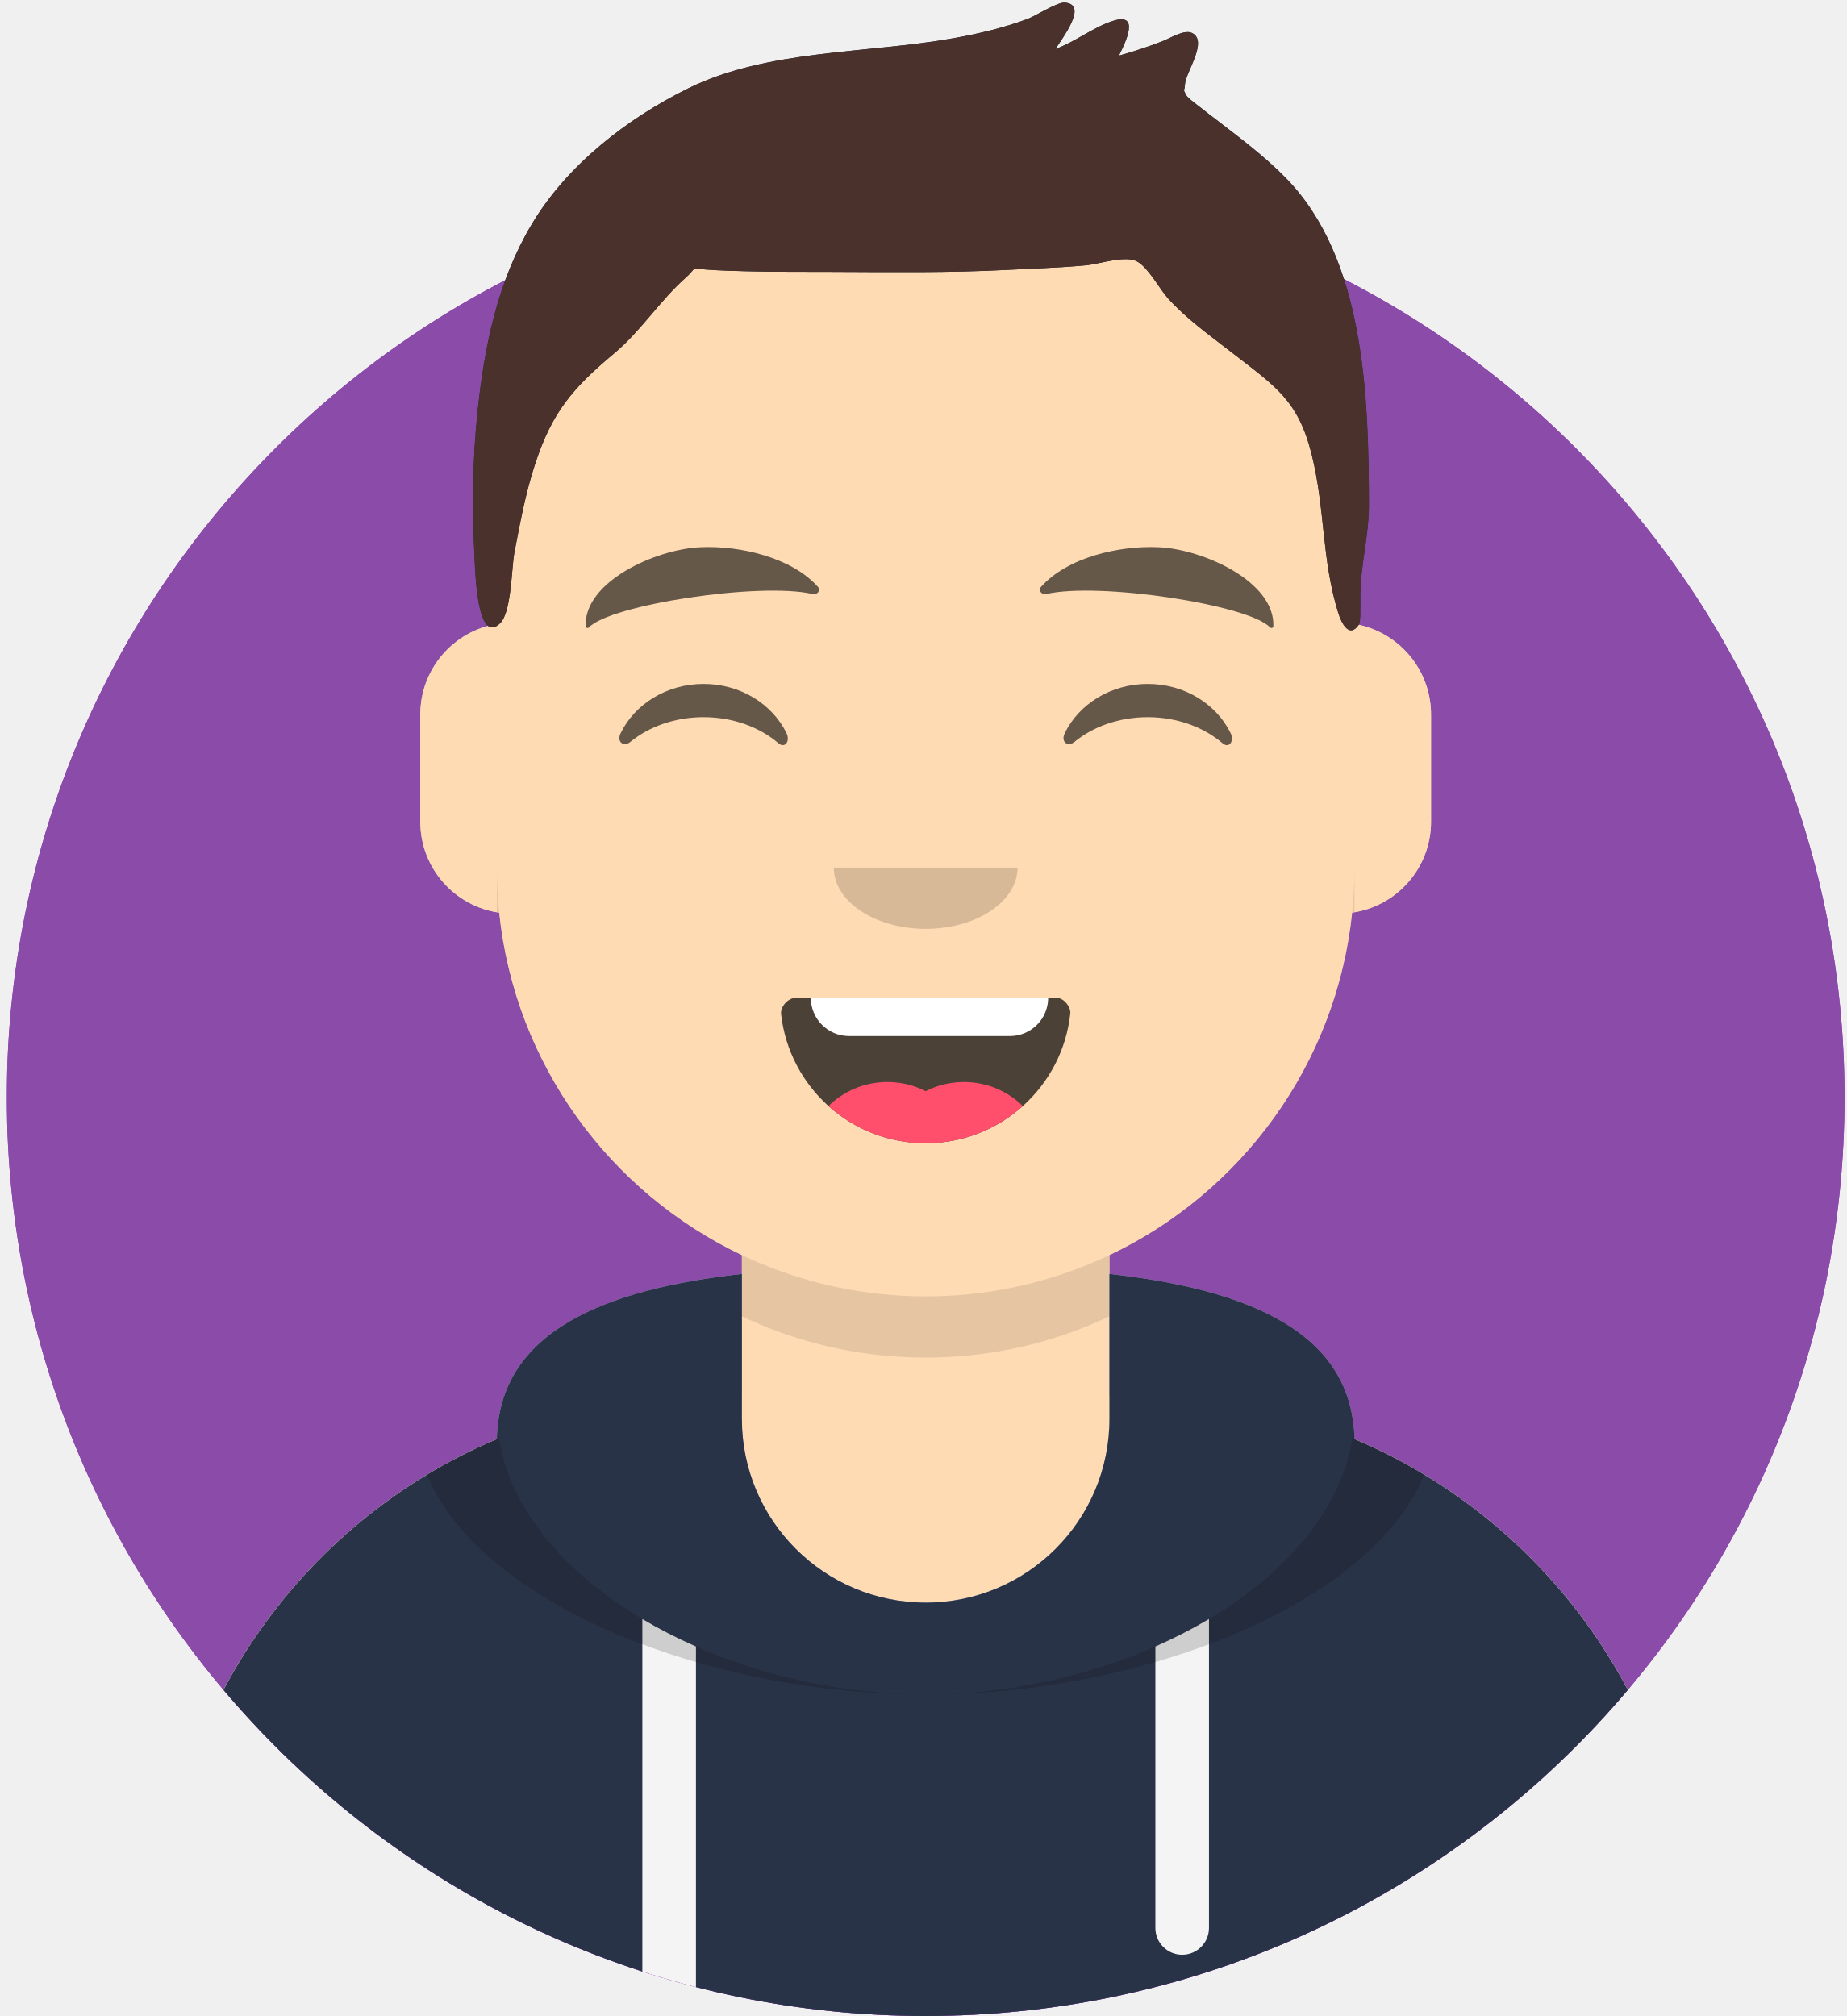
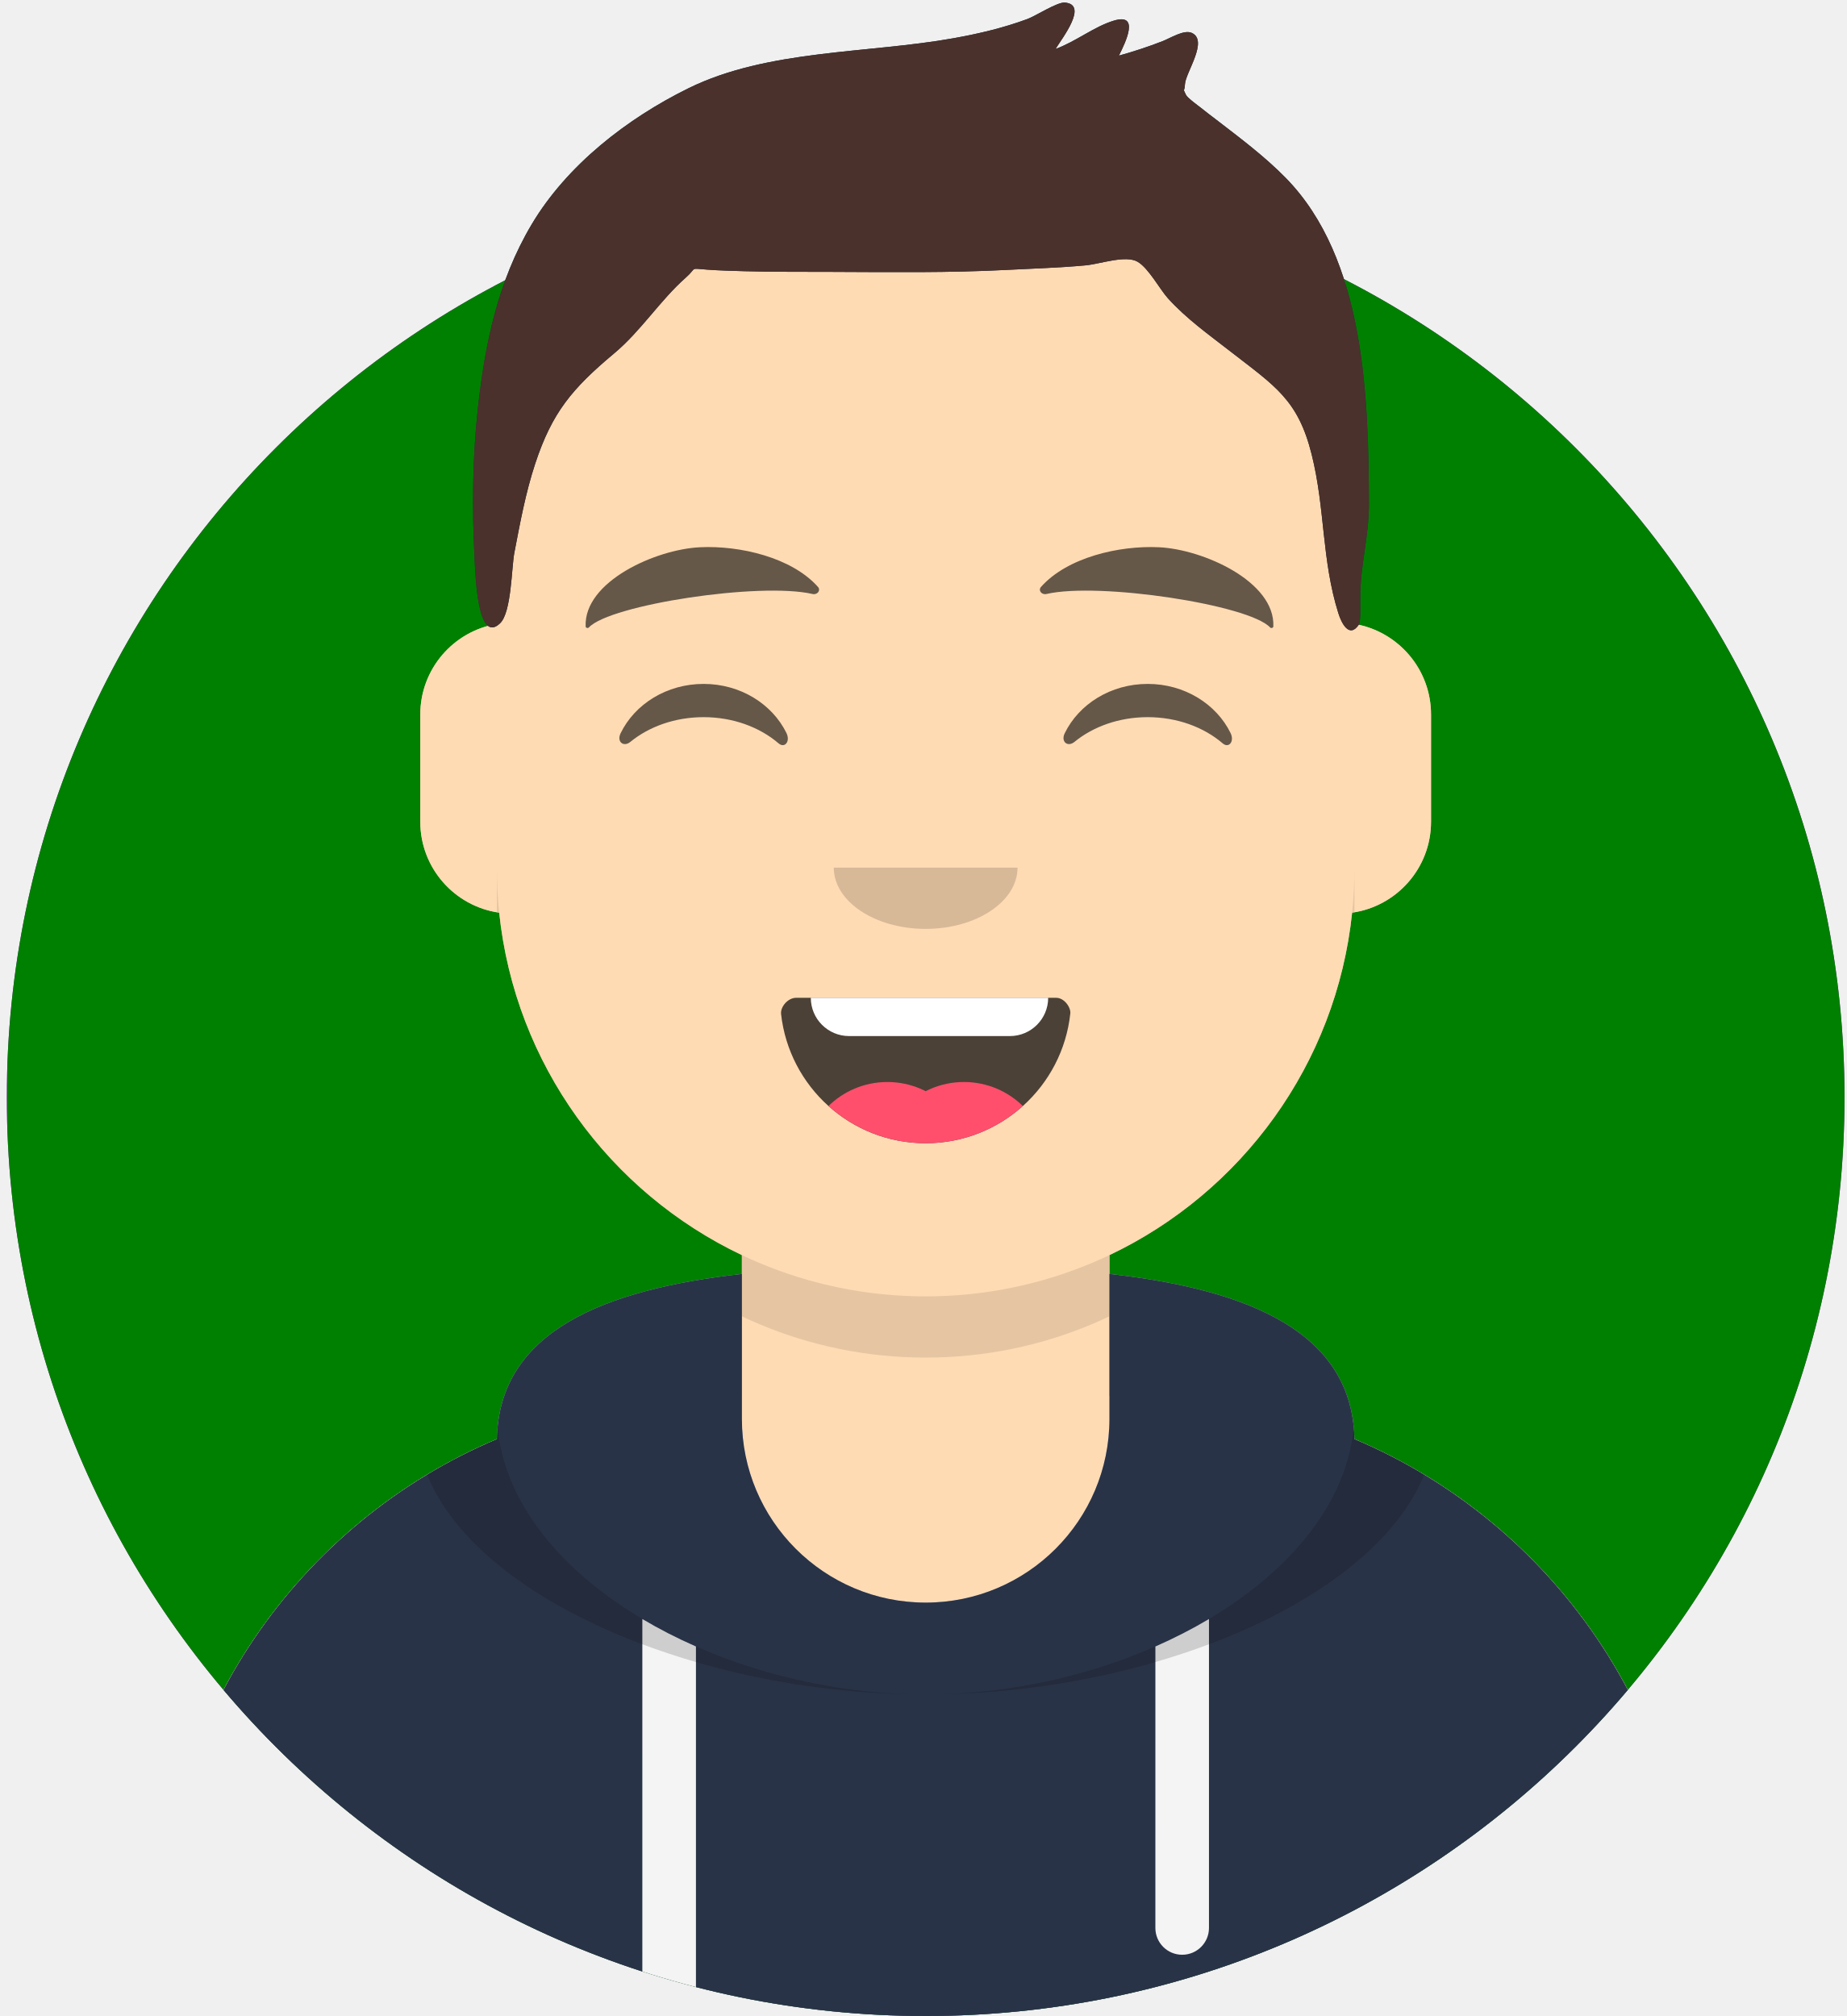
<svg xmlns="http://www.w3.org/2000/svg" xmlns:xlink="http://www.w3.org/1999/xlink" width="217px" height="237px" viewBox="0 0 217 237" version="1.1">
  <defs>
    <circle id="path-1" cx="108" cy="108" r="108" />
    <path d="M-3.19744231e-14,144 L-3.19744231e-14,-1.42108547e-14 L237.6,-1.42108547e-14 L237.6,144 L226.8,144 C226.8,203.647 178.447,252 118.8,252 C59.153,252 10.8,203.647 10.8,144 L10.8,144 L-3.19744231e-14,144 Z" id="path-3" />
    <path d="M90,0 C117.835,-5.11323436e-15 140.4,22.565 140.4,50.4 L140.401,55.949 C145.508,56.807 149.4,61.249 149.4,66.6 L149.4,79.2 C149.4,84.647 145.367,89.152 140.125,89.893 C138.265,107.718 127.114,122.78 111.601,130.149 L111.6,146.7 L115.2,146.7 C150.988,146.7 180,175.712 180,211.5 L180,219.6 L0,219.6 L0,211.5 C-4.38277231e-15,175.712 29.012,146.7 64.8,146.7 L68.4,146.7 L68.4,130.15 C52.886,122.78 41.735,107.718 39.875,89.893 C34.633,89.152 30.6,84.647 30.6,79.2 L30.6,66.6 C30.6,61.249 34.492,56.806 39.6,55.949 L39.6,50.4 C39.6,22.565 62.165,5.11323436e-15 90,0 Z" id="path-5" />
    <path d="M140.401,11.764 C156.691,13.587 169.2,18.597 169.2,31.569 L169.194,31.18 C192.467,41.01 208.8,64.047 208.8,90.9 L208.8,99 L28.8,99 L28.8,90.9 C28.8,64.047 45.133,41.01 68.406,31.18 C68.653,18.496 81.073,13.568 97.2,11.764 L97.2,28.8 C97.2,40.729 106.871,50.4 118.8,50.4 C130.729,50.4 140.4,40.729 140.4,28.8 L140.4,28.8 Z" id="path-7" />
    <path d="M31.606,13.615 C32.558,22.158 39.803,28.8 48.6,28.8 C57.424,28.8 64.687,22.117 65.603,13.536 C65.676,12.845 64.905,11.7 63.938,11.7 C50.534,11.7 40.264,11.7 33.378,11.7 C32.406,11.7 31.511,12.761 31.606,13.615 Z" id="path-9" />
    <rect id="path-11" x="0" y="0" width="237.6" height="252" />
    <path d="M118.135,20.928 C115.651,18.39 112.767,16.236 109.962,14.076 C109.343,13.6 108.715,13.135 108.109,12.641 C107.972,12.528 106.563,11.519 106.394,11.148 C105.988,10.254 106.224,10.95 106.28,9.884 C106.35,8.535 109.1,4.727 107.048,3.854 C106.146,3.47 104.536,4.492 103.67,4.83 C101.977,5.49 100.263,6.054 98.512,6.54 C99.351,4.869 100.95,1.524 97.944,2.419 C95.603,3.116 93.421,4.91 91.068,5.753 C91.847,4.477 94.96,0.523 92.147,0.302 C91.271,0.233 88.724,1.875 87.782,2.226 C84.959,3.275 82.075,3.953 79.111,4.487 C69.033,6.304 57.248,5.786 47.923,10.374 C40.735,13.911 33.636,19.4 29.484,26.389 C25.481,33.125 23.984,40.498 23.146,48.217 C22.532,53.882 22.482,59.738 22.769,65.424 C22.863,67.287 23.073,75.874 25.779,73.273 C27.127,71.978 27.117,66.745 27.457,64.974 C28.133,61.451 28.783,57.911 29.91,54.5 C31.895,48.49 34.238,45.687 39.184,41.547 C42.359,38.89 44.588,35.3 47.625,32.62 C48.99,31.416 47.949,31.542 50.143,31.7 C51.616,31.806 53.097,31.846 54.574,31.885 C57.99,31.974 61.412,31.951 64.829,31.963 C71.711,31.988 78.561,32.085 85.437,31.725 C88.492,31.565 91.556,31.478 94.603,31.195 C96.306,31.038 99.326,29.947 100.728,30.78 C102.01,31.543 103.342,34.034 104.263,35.054 C106.438,37.464 109.032,39.305 111.576,41.282 C116.881,45.403 119.559,46.98 121.17,53.421 C122.775,59.838 122.325,65.791 124.312,72.106 C124.662,73.217 125.586,75.13 126.726,73.415 C126.937,73.096 126.883,71.345 126.883,70.337 C126.883,66.27 127.913,63.218 127.9,59.123 C127.849,46.674 127.447,30.442 118.135,20.928 Z" id="path-13" />
  </defs>
  <g id="Website" stroke="none" stroke-width="1" fill="none" fill-rule="evenodd">
    <g id="mf-avatar" transform="translate(-10, -15)">
      <g id="Circle" transform="translate(10.8, 36)">
        <mask id="mask-2" fill="white">
          <use xlink:href="#path-1" />
        </mask>
        <use id="Circle-Background" fill="#972dc2" xlink:href="#path-1" />
-         <g id="🖍-Circle-Color" mask="url(#mask-2)" fill="#8a4ca8">
+         <g id="🖍-Circle-Color" mask="url(#mask-2)" fill="#008000">
          <rect id="🖍Color" x="0" y="0" width="216.445" height="216" />
        </g>
      </g>
      <mask id="mask-4" fill="white">
        <use xlink:href="#path-3" />
      </mask>
      <g id="Mask" />
      <g id="Avataaar" mask="url(#mask-4)">
        <g id="Body" transform="translate(28.8, 32.4)">
          <mask id="mask-6" fill="white">
            <use xlink:href="#path-5" />
          </mask>
          <use fill="#D0C6AC" xlink:href="#path-5" />
          <g id="Skin/👶🏻-05-Pale" mask="url(#mask-6)" fill="#FFDBB4">
            <g transform="translate(-28.8, 0)" id="Color">
              <rect x="0" y="0" width="238.384" height="220.355" />
            </g>
          </g>
          <path d="M39.6,84.6 C39.6,112.435 62.165,135 90,135 C117.835,135 140.4,112.435 140.4,84.6 L140.4,84.6 L140.4,91.8 C140.4,119.635 117.835,142.2 90,142.2 C62.165,142.2 39.6,119.635 39.6,91.8 Z" id="Neck-Shadow" fill-opacity="0.1" fill="#000000" mask="url(#mask-6)" />
        </g>
        <g id="Clothing/Hoodie" transform="translate(0, 153)">
          <mask id="mask-8" fill="white">
            <use xlink:href="#path-7" />
          </mask>
          <use id="Hoodie" fill="#B7C1DB" fill-rule="evenodd" xlink:href="#path-7" />
          <g id="Color/Palette/Slate" mask="url(#mask-8)" fill="#293347" fill-rule="evenodd">
            <rect id="🖍Color" x="0" y="0" width="238.491" height="99" />
          </g>
          <path d="M91.8,55.565 L91.8,99 L85.5,99 L85.499,52.335 C87.483,53.514 89.592,54.594 91.8,55.565 Z M152.101,52.334 L152.1,88.65 C152.1,90.39 150.69,91.8 148.95,91.8 C147.21,91.8 145.8,90.39 145.8,88.65 L145.801,55.565 C148.009,54.594 150.118,53.513 152.101,52.334 Z" id="Straps" fill="#F4F4F4" fill-rule="evenodd" mask="url(#mask-8)" />
          <path d="M155.733,11.451 C169.28,14.013 178.65,19.118 178.65,29.077 C178.65,46.818 148.916,61.2 118.8,61.2 C88.684,61.2 58.95,46.818 58.95,29.077 C58.95,19.118 68.32,14.013 81.867,11.451 C73.689,14.466 68.4,19.534 68.4,27.969 C68.4,46.322 93.439,61.2 118.8,61.2 C144.161,61.2 169.2,46.322 169.2,27.969 C169.2,19.71 164.13,14.679 156.241,11.642 Z" id="Shadow" fill-opacity="0.16" fill="#000000" fill-rule="evenodd" mask="url(#mask-8)" />
        </g>
        <g id="Face" transform="translate(68.4, 73.8)">
          <g id="Mouth/Smile" transform="translate(1.8, 46.8)">
            <mask id="mask-10" fill="white">
              <use xlink:href="#path-9" />
            </mask>
            <use id="Mouth" fill-opacity="0.7" fill="#000000" fill-rule="evenodd" xlink:href="#path-9" />
            <path d="M39.6,1.8 L58.5,1.8 C60.985,1.8 63,3.815 63,6.3 L63,11.7 C63,14.185 60.985,16.2 58.5,16.2 L39.6,16.2 C37.115,16.2 35.1,14.185 35.1,11.7 L35.1,6.3 C35.1,3.815 37.115,1.8 39.6,1.8 Z" id="Teeth" fill="#FFFFFF" fill-rule="evenodd" mask="url(#mask-10)" />
            <g id="Tongue" stroke-width="1" fill-rule="evenodd" mask="url(#mask-10)" fill="#FF4F6D">
              <g transform="translate(34.2, 21.6)">
                <circle cx="9.9" cy="9.9" r="9.9" />
                <circle cx="18.9" cy="9.9" r="9.9" />
              </g>
            </g>
          </g>
          <g id="Nose/Default" transform="translate(25.2, 36)" fill="#000000" fill-opacity="0.16">
            <path d="M14.4,7.2 C14.4,11.176 19.235,14.4 25.2,14.4 L25.2,14.4 C31.165,14.4 36,11.176 36,7.2" id="Nose" />
          </g>
          <g id="Eyes/Happy-😁" transform="translate(0, 7.2)" fill="#000000" fill-opacity="0.6">
            <path d="M14.544,20.203 C16.206,16.784 19.948,14.4 24.298,14.4 C28.632,14.4 32.363,16.767 34.034,20.166 C34.53,21.176 33.824,22.003 33.112,21.39 C30.906,19.494 27.773,18.309 24.298,18.309 C20.931,18.309 17.886,19.421 15.694,21.214 C14.892,21.87 14.058,21.203 14.544,20.203 Z" id="Squint" />
            <path d="M66.744,20.203 C68.406,16.784 72.148,14.4 76.498,14.4 C80.832,14.4 84.563,16.767 86.234,20.166 C86.73,21.176 86.024,22.003 85.312,21.39 C83.106,19.494 79.973,18.309 76.498,18.309 C73.131,18.309 70.086,19.421 67.894,21.214 C67.092,21.87 66.258,21.203 66.744,20.203 Z" id="Squint" />
          </g>
          <g id="Eyebrow/Natural/Default-Natural" fill="#000000" fill-opacity="0.6">
            <path d="M23.435,5.589 C18.25,6.285 10.164,10.805 10.84,16.036 C10.862,16.207 11.121,16.261 11.233,16.118 C13.471,13.248 30.774,9.033 37.075,9.913 C37.652,9.994 38.032,9.399 37.639,9.027 C34.269,5.845 28.08,4.961 23.435,5.589" id="Eyebrow" transform="translate(24.3, 10.8) rotate(5) translate(-24.3, -10.8) " />
            <path d="M76.535,5.589 C71.35,6.285 63.264,10.805 63.94,16.036 C63.962,16.207 64.221,16.261 64.333,16.118 C66.571,13.248 83.874,9.033 90.175,9.913 C90.752,9.994 91.132,9.399 90.739,9.027 C87.369,5.845 81.18,4.961 76.535,5.589" id="Eyebrow" transform="translate(77.4, 10.8) scale(-1, 1) rotate(5) translate(-77.4, -10.8) " />
          </g>
        </g>
        <g id="Top">
          <mask id="mask-12" fill="white">
            <use xlink:href="#path-11" />
          </mask>
          <g id="Mask" />
          <g mask="url(#mask-12)">
            <g transform="translate(43, 15)">
              <mask id="mask-14" fill="white">
                <use xlink:href="#path-13" />
              </mask>
-               <use id="Short-Hair" stroke="none" fill="#1F3140" fill-rule="evenodd" xlink:href="#path-13" />
+               <use id="Long-Hair" stroke="none" fill="#1F3140" fill-rule="evenodd" xlink:href="#path-13" />
              <g id="Color/Hair/Brown-Dark" stroke="none" fill="none" mask="url(#mask-14)" fill-rule="evenodd">
                <g transform="translate(-43.1, -15)" fill="#4A312C" id="Color">
                  <rect x="0" y="0" width="239.107" height="252.406" />
                </g>
              </g>
            </g>
          </g>
        </g>
      </g>
    </g>
  </g>
</svg>
